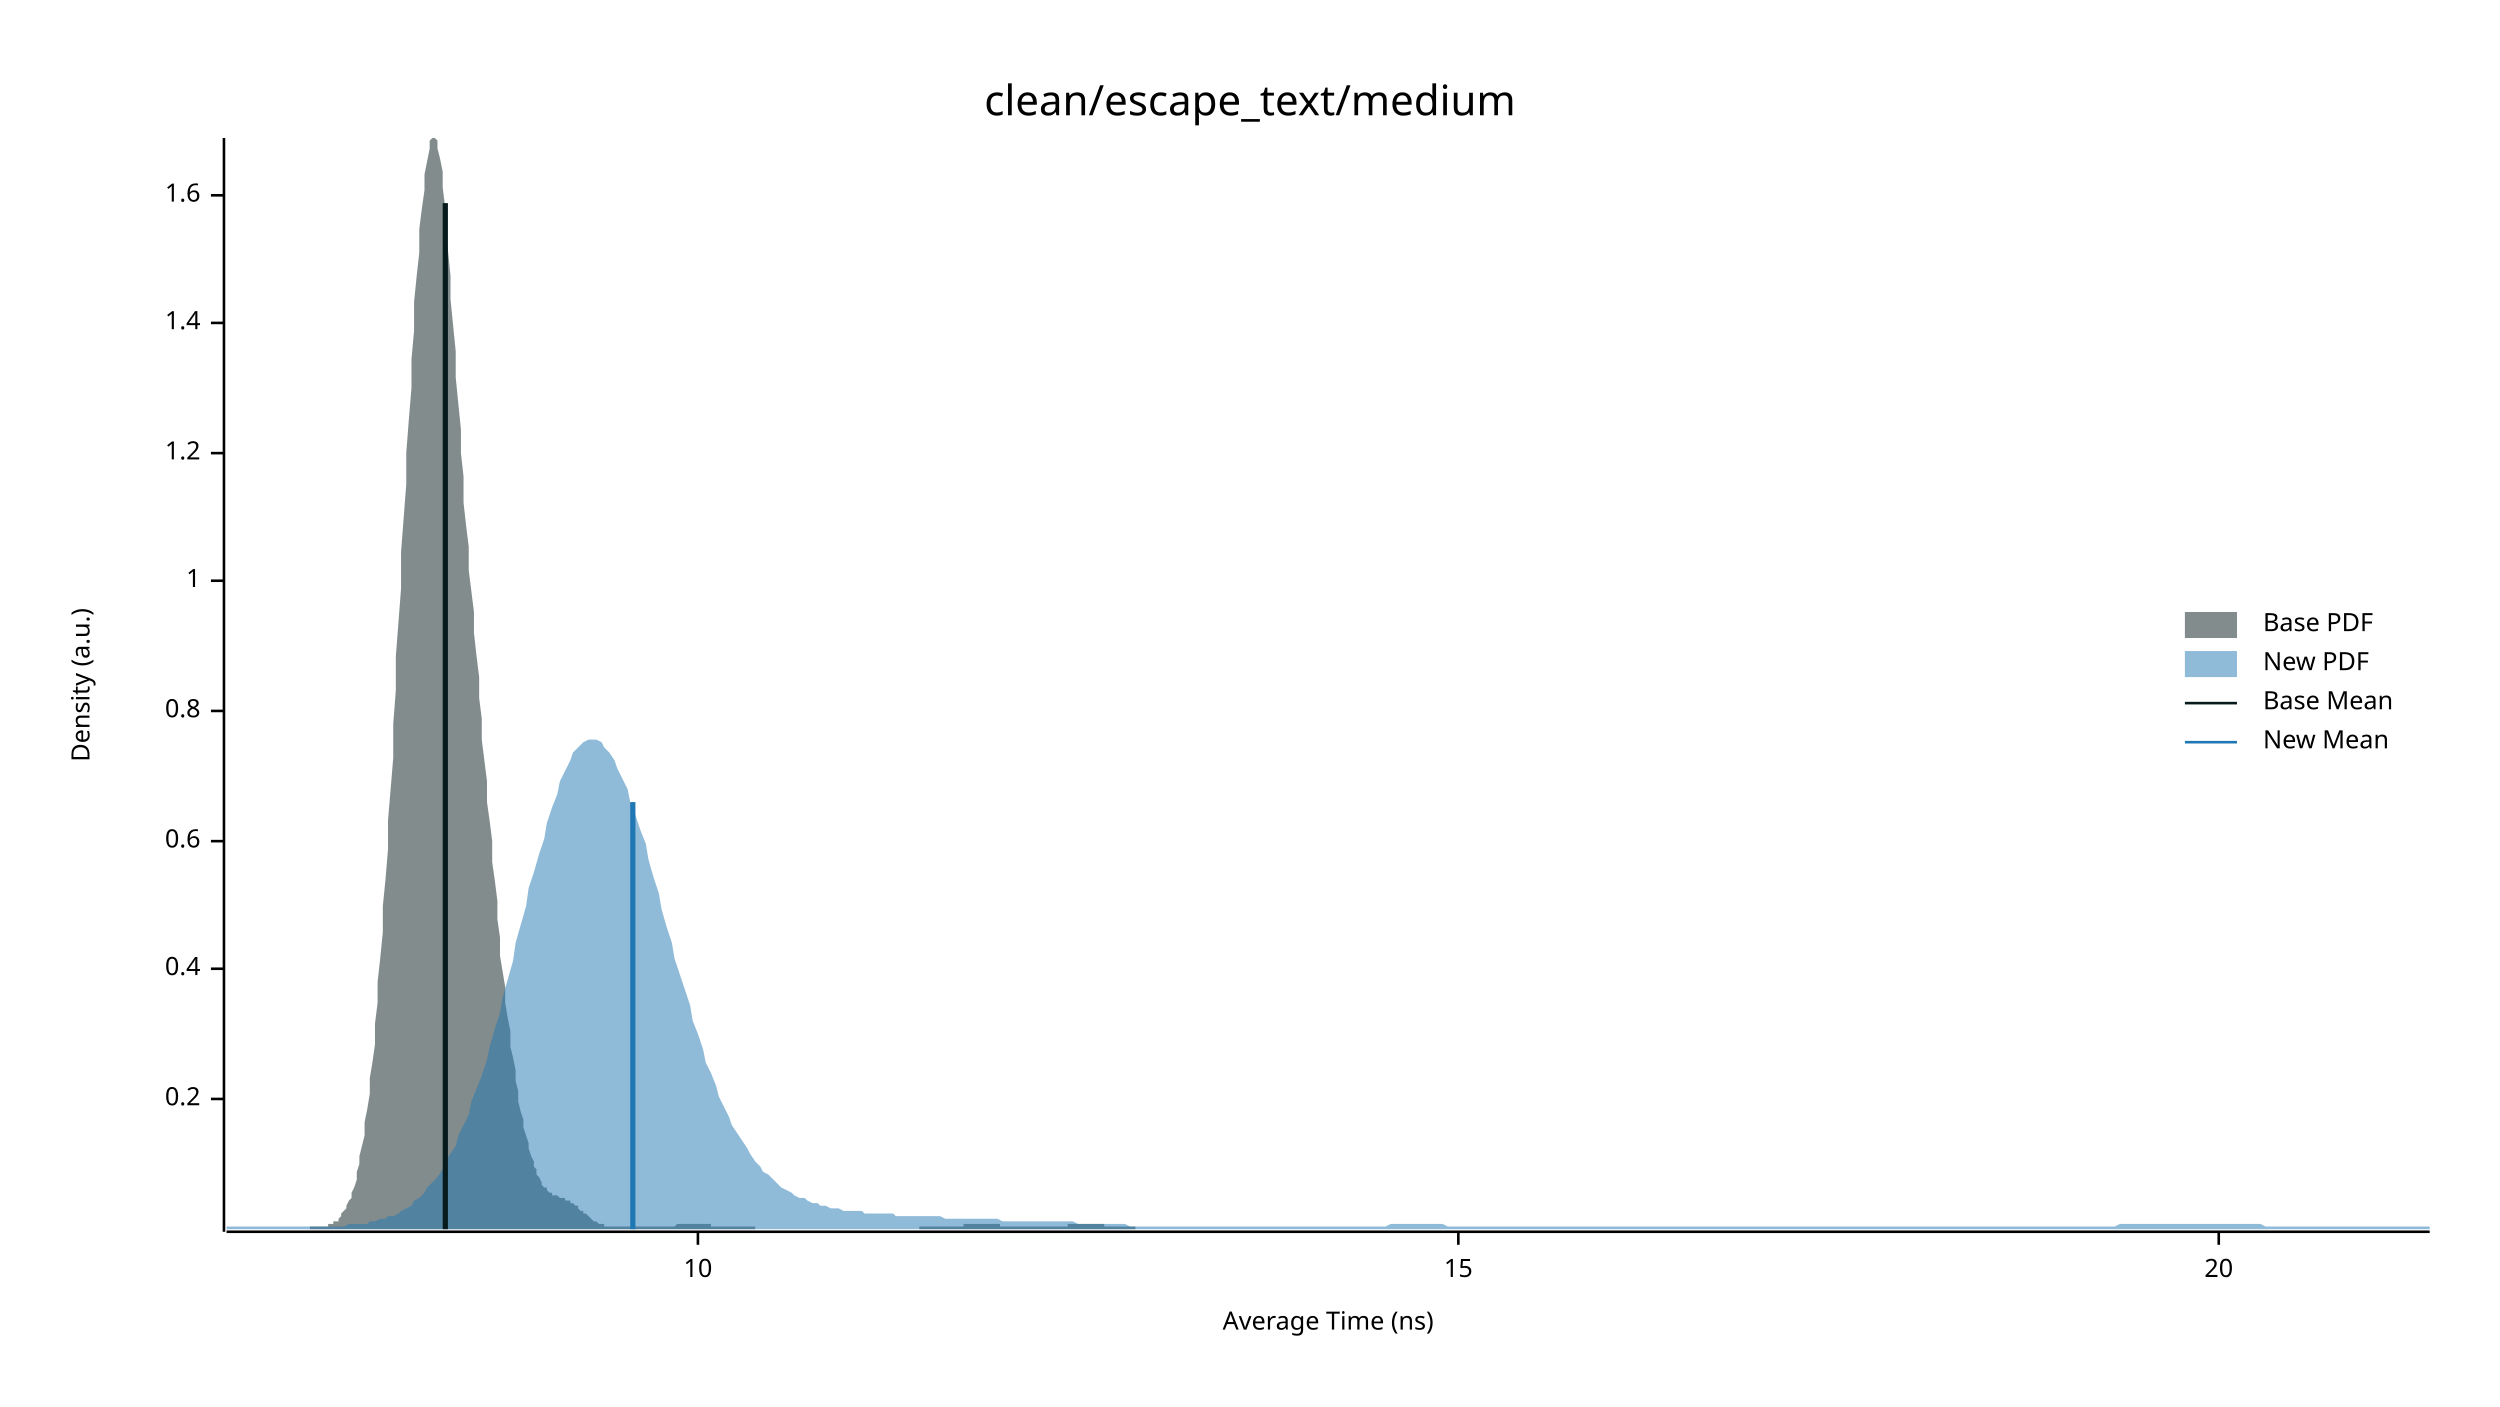
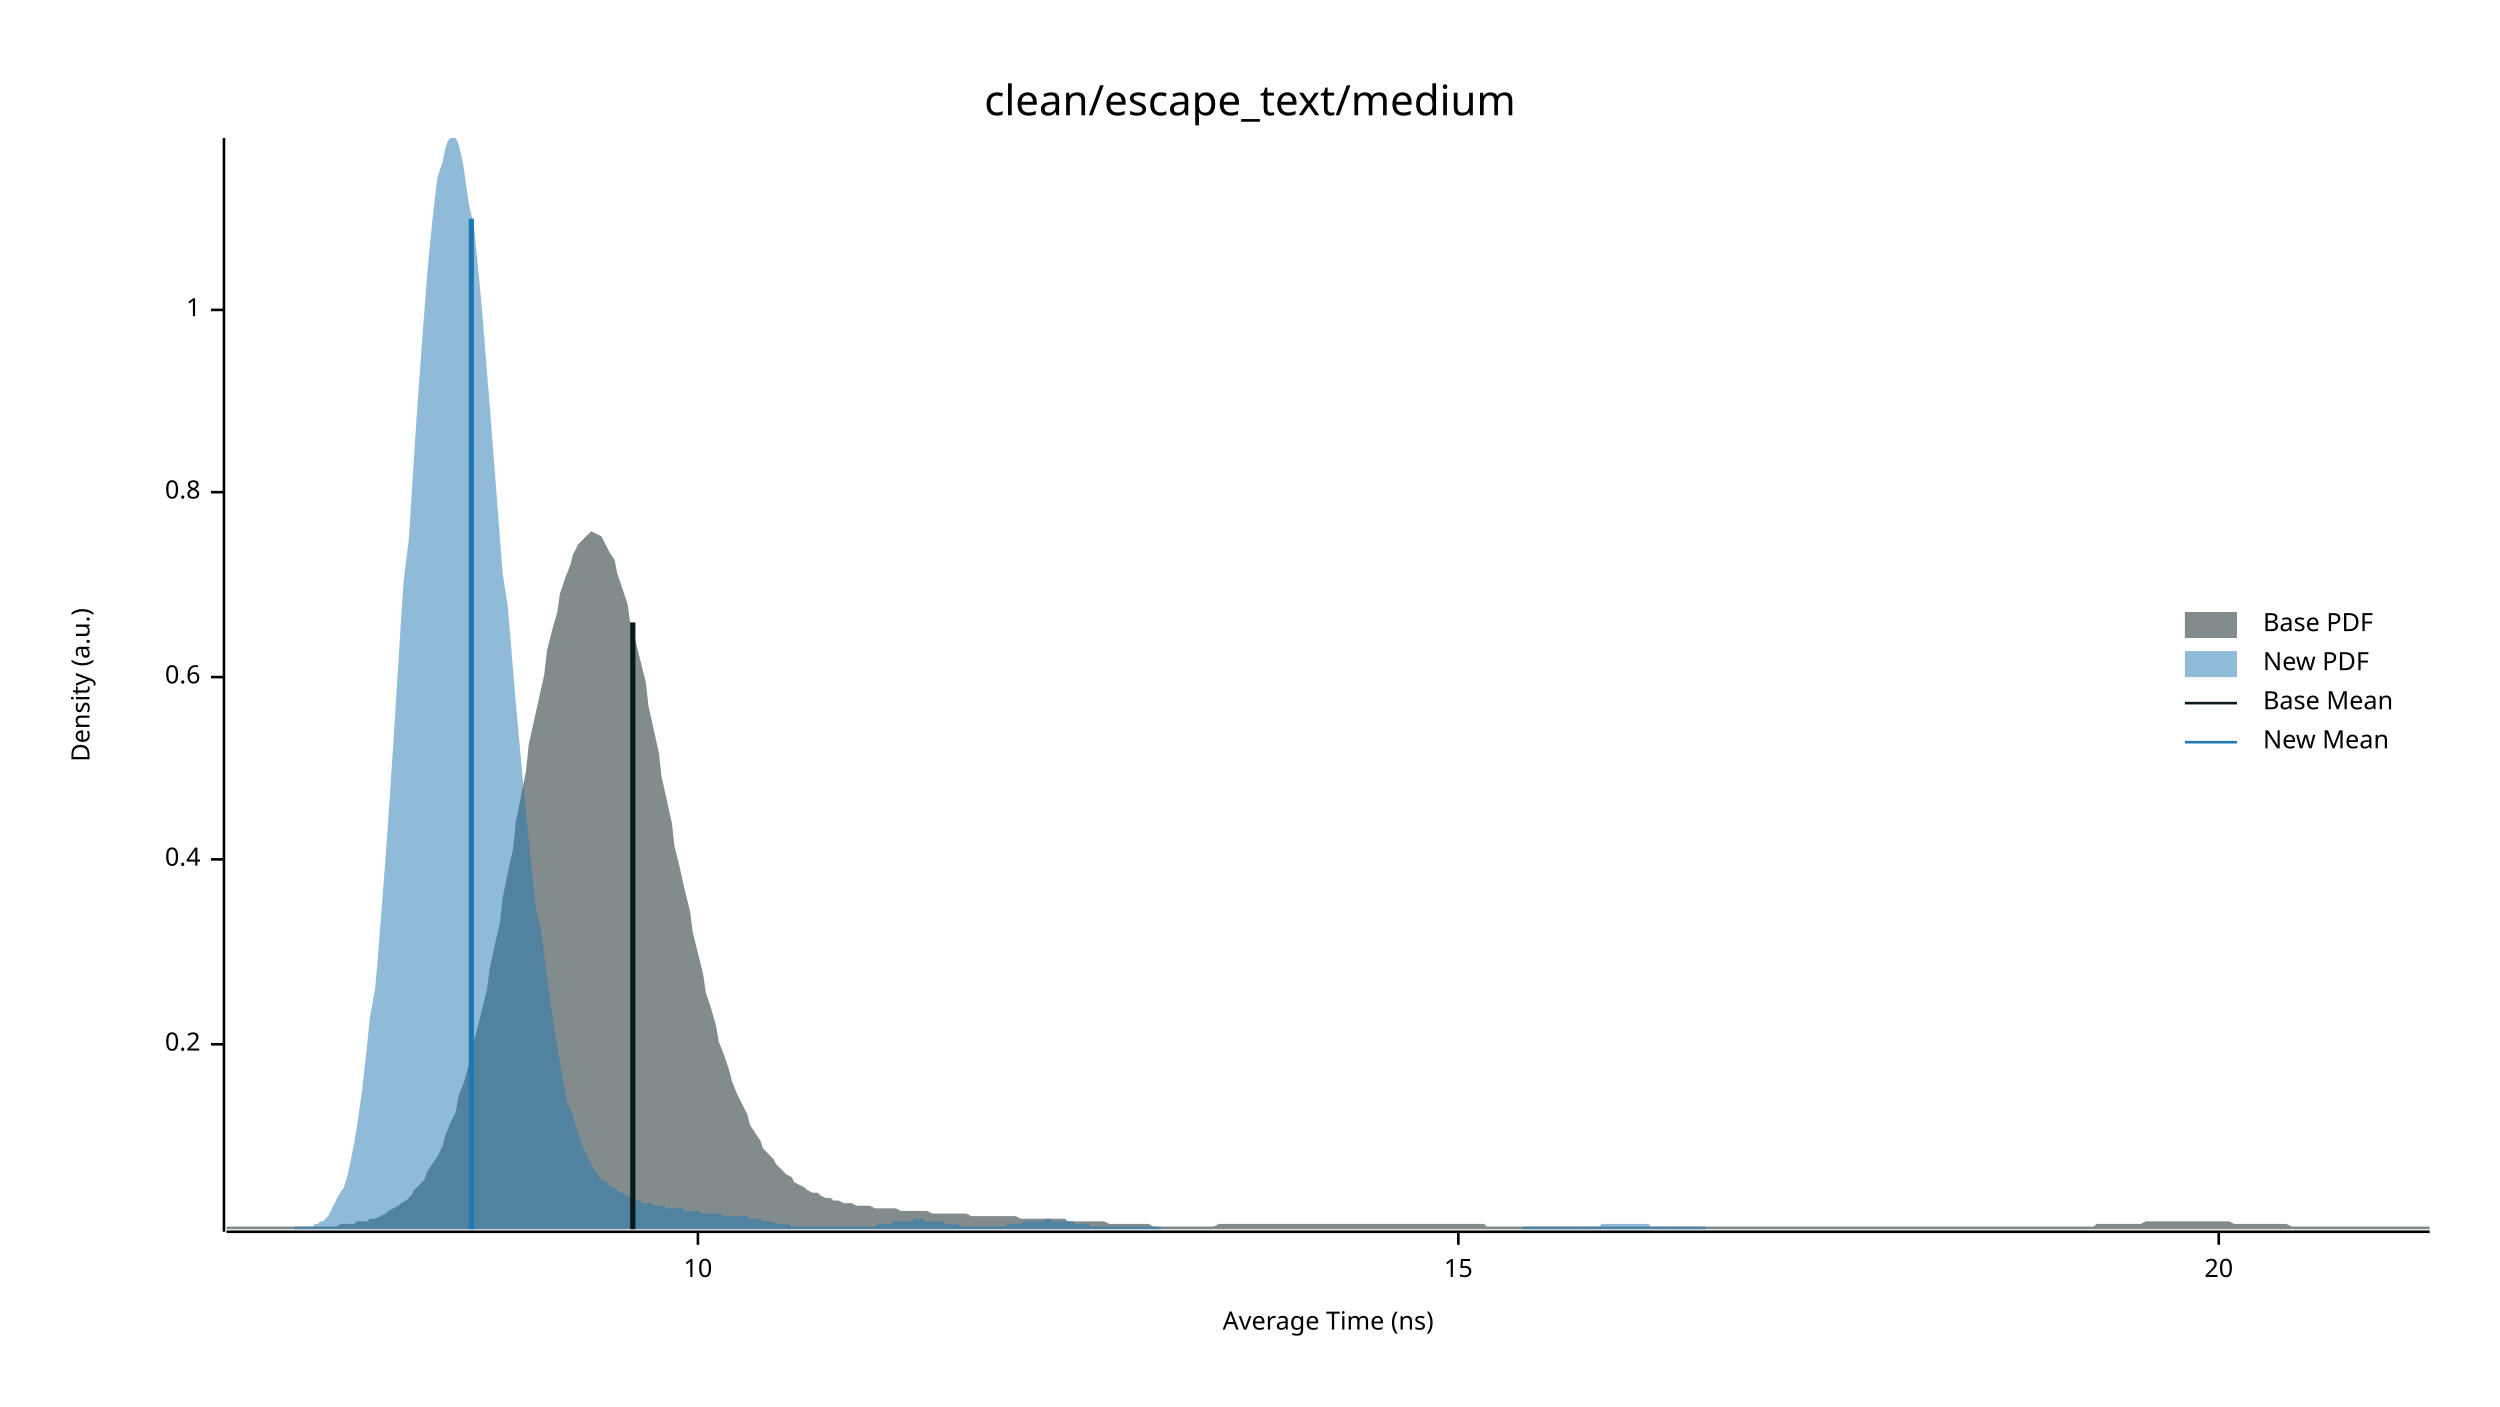
<svg xmlns="http://www.w3.org/2000/svg" width="960" height="540" viewBox="0 0 960 540">
  <text x="480" y="32" dy="0.76em" text-anchor="middle" font-family="sans-serif" font-size="16.129" opacity="1" fill="#000000">
clean/escape_text/medium
</text>
  <text x="27" y="263" dy="0.76em" text-anchor="middle" font-family="sans-serif" font-size="9.677" opacity="1" fill="#000000" transform="rotate(270, 27, 263)">
Density (a.u.)
</text>
  <text x="510" y="513" dy="-0.5ex" text-anchor="middle" font-family="sans-serif" font-size="9.677" opacity="1" fill="#000000">
Average Time (ns)
</text>
  <polyline fill="none" opacity="1" stroke="#000000" stroke-width="1" points="86,53 86,473 " />
-   <text x="77" y="422" dy="0.5ex" text-anchor="end" font-family="sans-serif" font-size="9.677" opacity="1" fill="#000000">
+   <text x="77" y="401" dy="0.5ex" text-anchor="end" font-family="sans-serif" font-size="9.677" opacity="1" fill="#000000">
0.2
</text>
-   <polyline fill="none" opacity="1" stroke="#000000" stroke-width="1" points="81,422 86,422 " />
-   <text x="77" y="372" dy="0.5ex" text-anchor="end" font-family="sans-serif" font-size="9.677" opacity="1" fill="#000000">
+   <polyline fill="none" opacity="1" stroke="#000000" stroke-width="1" points="81,401 86,401 " />
+   <text x="77" y="330" dy="0.5ex" text-anchor="end" font-family="sans-serif" font-size="9.677" opacity="1" fill="#000000">
0.4
</text>
-   <polyline fill="none" opacity="1" stroke="#000000" stroke-width="1" points="81,372 86,372 " />
-   <text x="77" y="323" dy="0.5ex" text-anchor="end" font-family="sans-serif" font-size="9.677" opacity="1" fill="#000000">
+   <polyline fill="none" opacity="1" stroke="#000000" stroke-width="1" points="81,330 86,330 " />
+   <text x="77" y="260" dy="0.5ex" text-anchor="end" font-family="sans-serif" font-size="9.677" opacity="1" fill="#000000">
0.6
</text>
-   <polyline fill="none" opacity="1" stroke="#000000" stroke-width="1" points="81,323 86,323 " />
-   <text x="77" y="273" dy="0.5ex" text-anchor="end" font-family="sans-serif" font-size="9.677" opacity="1" fill="#000000">
+   <polyline fill="none" opacity="1" stroke="#000000" stroke-width="1" points="81,260 86,260 " />
+   <text x="77" y="189" dy="0.5ex" text-anchor="end" font-family="sans-serif" font-size="9.677" opacity="1" fill="#000000">
0.8
</text>
-   <polyline fill="none" opacity="1" stroke="#000000" stroke-width="1" points="81,273 86,273 " />
-   <text x="77" y="223" dy="0.5ex" text-anchor="end" font-family="sans-serif" font-size="9.677" opacity="1" fill="#000000">
+   <polyline fill="none" opacity="1" stroke="#000000" stroke-width="1" points="81,189 86,189 " />
+   <text x="77" y="119" dy="0.5ex" text-anchor="end" font-family="sans-serif" font-size="9.677" opacity="1" fill="#000000">
1
</text>
-   <polyline fill="none" opacity="1" stroke="#000000" stroke-width="1" points="81,223 86,223 " />
-   <text x="77" y="174" dy="0.5ex" text-anchor="end" font-family="sans-serif" font-size="9.677" opacity="1" fill="#000000">
- 1.2
- </text>
-   <polyline fill="none" opacity="1" stroke="#000000" stroke-width="1" points="81,174 86,174 " />
-   <text x="77" y="124" dy="0.5ex" text-anchor="end" font-family="sans-serif" font-size="9.677" opacity="1" fill="#000000">
- 1.4
- </text>
-   <polyline fill="none" opacity="1" stroke="#000000" stroke-width="1" points="81,124 86,124 " />
-   <text x="77" y="75" dy="0.5ex" text-anchor="end" font-family="sans-serif" font-size="9.677" opacity="1" fill="#000000">
- 1.6
- </text>
-   <polyline fill="none" opacity="1" stroke="#000000" stroke-width="1" points="81,75 86,75 " />
+   <polyline fill="none" opacity="1" stroke="#000000" stroke-width="1" points="81,119 86,119 " />
  <polyline fill="none" opacity="1" stroke="#000000" stroke-width="1" points="87,473 933,473 " />
  <text x="268" y="483" dy="0.76em" text-anchor="middle" font-family="sans-serif" font-size="9.677" opacity="1" fill="#000000">
10
</text>
  <polyline fill="none" opacity="1" stroke="#000000" stroke-width="1" points="268,473 268,478 " />
  <text x="560" y="483" dy="0.76em" text-anchor="middle" font-family="sans-serif" font-size="9.677" opacity="1" fill="#000000">
15
</text>
  <polyline fill="none" opacity="1" stroke="#000000" stroke-width="1" points="560,473 560,478 " />
  <text x="852" y="483" dy="0.76em" text-anchor="middle" font-family="sans-serif" font-size="9.677" opacity="1" fill="#000000">
20
</text>
  <polyline fill="none" opacity="1" stroke="#000000" stroke-width="1" points="852,473 852,478 " />
-   <polygon opacity="0.5" fill="#071A1C" points="119,471 119,471 120,471 121,471 121,471 122,471 123,471 123,471 124,471 124,471 125,471 126,471 126,470 127,470 128,470 128,469 129,469 130,469 130,468 131,467 131,466 132,465 133,464 133,463 134,461 135,460 135,458 136,456 137,453 137,450 138,447 138,444 139,440 140,436 140,431 141,426 142,420 142,414 143,408 144,401 144,393 145,385 145,377 146,368 147,358 147,348 148,338 149,326 149,315 150,303 151,291 151,278 152,265 152,252 153,239 154,226 154,212 155,199 156,186 156,174 157,161 158,149 158,138 159,127 159,116 160,106 161,97 161,88 162,80 163,73 163,67 164,62 165,57 165,54 166,53 166,53 167,53 168,54 168,57 169,61 170,66 170,72 171,80 171,88 172,96 173,106 173,115 174,125 175,135 175,145 176,155 177,165 177,174 178,183 178,193 179,202 180,210 180,219 181,227 182,235 182,243 183,252 184,260 184,268 185,276 185,284 186,292 187,300 187,308 188,315 189,323 189,331 190,338 191,346 191,353 192,360 192,367 193,373 194,379 194,385 195,391 196,396 196,402 197,406 198,411 198,415 199,419 199,423 200,427 201,430 201,433 202,436 203,439 203,441 204,444 205,446 205,448 206,449 206,451 207,452 208,454 208,455 209,456 210,456 210,457 211,458 212,458 212,459 213,459 213,459 214,459 215,460 215,460 216,460 217,460 217,461 218,461 219,461 219,462 220,462 220,462 221,463 222,463 222,464 223,465 224,465 224,466 225,466 226,467 226,467 227,468 227,468 228,469 229,469 229,469 230,470 231,470 231,470 232,470 232,471 233,471 234,471 234,471 235,471 236,471 236,471 237,471 238,471 238,471 239,471 239,471 240,471 241,471 241,471 242,471 243,471 243,471 244,471 245,471 245,471 246,471 246,471 247,471 248,471 248,471 249,471 250,471 250,471 251,471 252,471 252,471 253,471 253,471 254,471 255,471 255,471 256,471 257,471 257,471 258,471 259,471 259,471 260,470 260,470 261,470 262,470 262,470 263,470 264,470 264,470 265,470 266,470 266,470 267,470 267,470 268,470 269,470 269,470 270,470 271,470 271,470 272,470 273,470 273,471 274,471 274,471 275,471 276,471 276,471 277,471 278,471 278,471 279,471 280,471 280,471 281,471 281,471 282,471 283,471 283,471 284,471 285,471 285,471 286,471 287,471 287,471 288,471 288,471 289,471 290,471 290,472 291,472 292,472 292,472 293,472 294,472 294,472 295,472 295,472 296,472 297,472 297,472 298,472 299,472 299,472 300,472 300,472 301,472 302,472 302,472 303,472 304,472 304,472 305,472 306,472 306,472 307,472 307,472 308,472 309,472 309,472 310,472 311,472 311,472 312,472 313,472 313,472 314,472 314,472 315,472 316,472 316,472 317,472 318,472 318,472 319,472 320,472 320,472 321,472 321,472 322,472 323,472 323,472 324,472 325,472 325,472 326,472 327,472 327,472 328,472 328,472 329,472 330,472 330,472 331,472 332,472 332,472 333,472 334,472 334,472 335,472 335,472 336,472 337,472 337,472 338,472 339,472 339,472 340,472 341,472 341,472 342,472 342,472 343,472 344,472 344,472 345,472 346,472 346,472 347,472 348,472 348,472 349,472 349,472 350,472 351,472 351,472 352,472 353,472 353,471 354,471 355,471 355,471 356,471 356,471 357,471 358,471 358,471 359,471 360,471 360,471 361,471 361,471 362,471 363,471 363,471 364,471 365,471 365,471 366,471 367,471 367,471 368,471 368,471 369,471 370,471 370,470 371,470 372,470 372,470 373,470 374,470 374,470 375,470 375,470 376,470 377,470 377,470 378,470 379,470 379,470 380,470 381,470 381,470 382,470 382,470 383,470 384,470 384,471 385,471 386,471 386,471 387,471 388,471 388,471 389,471 389,471 390,471 391,471 391,471 392,471 393,471 393,471 394,471 395,471 395,471 396,471 396,471 397,471 398,471 398,471 399,471 400,471 400,471 401,471 402,471 402,471 403,471 403,471 404,471 405,471 405,471 406,471 407,471 407,471 408,471 409,471 409,471 410,471 410,470 411,470 412,470 412,470 413,470 414,470 414,470 415,470 416,470 416,470 417,470 417,470 418,470 419,470 419,470 420,470 421,470 421,470 422,470 423,470 423,470 424,470 424,471 425,471 426,471 426,471 427,471 428,471 428,471 429,471 429,471 430,471 431,471 431,471 432,471 433,471 433,471 434,471 435,471 435,471 436,471 436,472 119,472 " />
-   <polygon opacity="0.5" fill="#1F78B4" points="87,471 88,471 90,471 92,471 93,471 95,471 97,471 98,471 100,471 102,471 103,471 105,471 107,471 109,471 110,471 112,471 114,471 115,471 117,471 119,471 120,471 122,471 124,471 125,471 127,471 129,471 131,471 132,471 134,470 136,470 137,470 139,470 141,470 142,469 144,469 146,468 148,468 149,467 151,467 153,466 154,465 156,464 158,463 159,461 161,460 163,458 164,456 166,454 168,452 170,449 171,446 173,443 175,440 176,436 178,432 180,428 181,423 183,418 185,413 187,407 188,402 190,395 192,389 193,383 195,376 197,369 198,362 200,355 202,348 203,341 205,335 207,328 209,322 210,316 212,310 214,305 215,300 217,296 219,292 220,289 222,287 224,285 226,284 227,284 229,284 231,285 232,287 234,289 236,292 237,295 239,299 241,303 242,308 244,313 246,319 248,324 249,330 251,337 253,343 254,349 256,356 258,362 259,368 261,374 263,380 265,386 266,392 268,397 270,403 271,408 273,412 275,417 276,421 278,425 280,429 281,432 283,435 285,438 287,441 288,443 290,446 292,448 293,450 295,451 297,453 298,454 300,456 302,457 304,458 305,459 307,460 309,460 310,461 312,462 314,462 315,463 317,463 319,464 320,464 322,464 324,465 326,465 327,465 329,465 331,465 332,466 334,466 336,466 337,466 339,466 341,466 343,466 344,467 346,467 348,467 349,467 351,467 353,467 354,467 356,467 358,467 359,467 361,467 363,468 365,468 366,468 368,468 370,468 371,468 373,468 375,468 376,468 378,468 380,468 381,468 383,468 385,469 387,469 388,469 390,469 392,469 393,469 395,469 397,469 398,469 400,469 402,469 404,469 405,469 407,469 409,469 410,469 412,469 414,470 415,470 417,470 419,470 420,470 422,470 424,470 426,470 427,470 429,470 431,470 432,470 434,471 436,471 437,471 439,471 441,471 443,471 444,471 446,471 448,471 449,471 451,471 453,471 454,471 456,471 458,471 459,471 461,471 463,471 465,471 466,471 468,471 470,471 471,471 473,471 475,471 476,471 478,471 480,471 482,471 483,471 485,471 487,471 488,471 490,471 492,471 493,471 495,471 497,471 498,471 500,471 502,471 504,471 505,471 507,471 509,471 510,471 512,471 514,471 515,471 517,471 519,471 521,471 522,471 524,471 526,471 527,471 529,471 531,471 532,471 534,470 536,470 537,470 539,470 541,470 543,470 544,470 546,470 548,470 549,470 551,470 553,470 554,470 556,471 558,471 560,471 561,471 563,471 565,471 566,471 568,471 570,471 571,471 573,471 575,471 576,471 578,471 580,471 582,471 583,471 585,471 587,471 588,471 590,471 592,471 593,471 595,471 597,471 599,471 600,471 602,471 604,471 605,471 607,471 609,471 610,471 612,471 614,471 615,471 617,471 619,471 621,471 622,471 624,471 626,471 627,471 629,471 631,471 632,471 634,471 636,471 638,471 639,471 641,471 643,471 644,471 646,471 648,471 649,471 651,471 653,471 654,471 656,471 658,471 660,471 661,471 663,471 665,471 666,471 668,471 670,471 671,471 673,471 675,471 676,471 678,471 680,471 682,471 683,471 685,471 687,471 688,471 690,471 692,471 693,471 695,471 697,471 699,471 700,471 702,471 704,471 705,471 707,471 709,471 710,471 712,471 714,471 715,471 717,471 719,471 721,471 722,471 724,471 726,471 727,471 729,471 731,471 732,471 734,471 736,471 738,471 739,471 741,471 743,471 744,471 746,471 748,471 749,471 751,471 753,471 754,471 756,471 758,471 760,471 761,471 763,471 765,471 766,471 768,471 770,471 771,471 773,471 775,471 777,471 778,471 780,471 782,471 783,471 785,471 787,471 788,471 790,471 792,471 793,471 795,471 797,471 799,471 800,471 802,471 804,471 805,471 807,471 809,471 810,471 812,471 814,470 816,470 817,470 819,470 821,470 822,470 824,470 826,470 827,470 829,470 831,470 832,470 834,470 836,470 838,470 839,470 841,470 843,470 844,470 846,470 848,470 849,470 851,470 853,470 855,470 856,470 858,470 860,470 861,470 863,470 865,470 866,470 868,470 870,471 871,471 873,471 875,471 877,471 878,471 880,471 882,471 883,471 885,471 887,471 888,471 890,471 892,471 894,471 895,471 897,471 899,471 900,471 902,471 904,471 905,471 907,471 909,471 910,471 912,471 914,471 916,471 917,471 919,471 921,471 922,471 924,471 926,471 927,471 929,471 931,471 933,471 933,472 87,472 " />
-   <polyline fill="none" opacity="1" stroke="#071A1C" stroke-width="2" points="171,472 171,78 " />
-   <polyline fill="none" opacity="1" stroke="#1F78B4" stroke-width="2" points="243,472 243,308 " />
+   <polygon opacity="0.5" fill="#071A1C" points="87,471 88,471 90,471 92,471 93,471 95,471 97,471 98,471 100,471 102,471 103,471 105,471 107,471 109,471 110,471 112,471 114,471 115,471 117,471 119,471 120,471 122,471 124,471 125,471 127,471 129,471 131,470 132,470 134,470 136,470 137,469 139,469 141,469 142,468 144,468 146,467 148,466 149,465 151,464 153,463 154,462 156,461 158,459 159,457 161,455 163,453 164,450 166,447 168,444 170,440 171,436 173,431 175,427 176,421 178,416 180,409 181,403 183,396 185,388 187,380 188,372 190,363 192,354 193,345 195,335 197,326 198,316 200,306 202,296 203,286 205,277 207,268 209,259 210,250 212,242 214,235 215,228 217,222 219,217 220,213 222,209 224,207 226,205 227,204 229,205 231,206 232,208 234,212 236,215 237,220 239,226 241,232 242,239 244,246 246,254 248,262 249,271 251,280 253,289 254,298 256,307 258,316 259,325 261,333 263,342 265,350 266,358 268,366 270,374 271,381 273,387 275,394 276,400 278,405 280,411 281,415 283,420 285,424 287,428 288,432 290,435 292,438 293,441 295,443 297,445 298,447 300,449 302,451 304,452 305,454 307,455 309,456 310,457 312,458 314,458 315,459 317,460 319,460 320,461 322,461 324,462 326,462 327,462 329,463 331,463 332,463 334,463 336,464 337,464 339,464 341,464 343,464 344,464 346,465 348,465 349,465 351,465 353,465 354,465 356,465 358,466 359,466 361,466 363,466 365,466 366,466 368,466 370,466 371,466 373,467 375,467 376,467 378,467 380,467 381,467 383,467 385,467 387,467 388,467 390,467 392,468 393,468 395,468 397,468 398,468 400,468 402,468 404,468 405,468 407,468 409,468 410,469 412,469 414,469 415,469 417,469 419,469 420,469 422,469 424,469 426,470 427,470 429,470 431,470 432,470 434,470 436,470 437,470 439,470 441,470 443,471 444,471 446,471 448,471 449,471 451,471 453,471 454,471 456,471 458,471 459,471 461,471 463,471 465,471 466,471 468,470 470,470 471,470 473,470 475,470 476,470 478,470 480,470 482,470 483,470 485,470 487,470 488,470 490,470 492,470 493,470 495,470 497,470 498,470 500,470 502,470 504,470 505,470 507,470 509,470 510,470 512,470 514,470 515,470 517,470 519,470 521,470 522,470 524,470 526,470 527,470 529,470 531,470 532,470 534,470 536,470 537,470 539,470 541,470 543,470 544,470 546,470 548,470 549,470 551,470 553,470 554,470 556,470 558,470 560,470 561,470 563,470 565,470 566,470 568,470 570,470 571,471 573,471 575,471 576,471 578,471 580,471 582,471 583,471 585,471 587,471 588,471 590,471 592,471 593,471 595,471 597,471 599,471 600,471 602,471 604,471 605,471 607,471 609,471 610,471 612,471 614,471 615,471 617,471 619,471 621,471 622,471 624,471 626,471 627,471 629,471 631,471 632,471 634,471 636,471 638,471 639,471 641,471 643,471 644,471 646,471 648,471 649,471 651,471 653,471 654,471 656,471 658,471 660,471 661,471 663,471 665,471 666,471 668,471 670,471 671,471 673,471 675,471 676,471 678,471 680,471 682,471 683,471 685,471 687,471 688,471 690,471 692,471 693,471 695,471 697,471 699,471 700,471 702,471 704,471 705,471 707,471 709,471 710,471 712,471 714,471 715,471 717,471 719,471 721,471 722,471 724,471 726,471 727,471 729,471 731,471 732,471 734,471 736,471 738,471 739,471 741,471 743,471 744,471 746,471 748,471 749,471 751,471 753,471 754,471 756,471 758,471 760,471 761,471 763,471 765,471 766,471 768,471 770,471 771,471 773,471 775,471 777,471 778,471 780,471 782,471 783,471 785,471 787,471 788,471 790,471 792,471 793,471 795,471 797,471 799,471 800,471 802,471 804,471 805,470 807,470 809,470 810,470 812,470 814,470 816,470 817,470 819,470 821,470 822,470 824,469 826,469 827,469 829,469 831,469 832,469 834,469 836,469 838,469 839,469 841,469 843,469 844,469 846,469 848,469 849,469 851,469 853,469 855,469 856,469 858,470 860,470 861,470 863,470 865,470 866,470 868,470 870,470 871,470 873,470 875,470 877,470 878,470 880,471 882,471 883,471 885,471 887,471 888,471 890,471 892,471 894,471 895,471 897,471 899,471 900,471 902,471 904,471 905,471 907,471 909,471 910,471 912,471 914,471 916,471 917,471 919,471 921,471 922,471 924,471 926,471 927,471 929,471 931,471 933,471 933,472 87,472 " />
+   <polygon opacity="0.5" fill="#1F78B4" points="113,471 114,471 115,471 116,471 117,471 119,471 120,471 121,470 122,470 123,469 124,469 125,468 126,467 127,465 128,463 129,461 130,459 132,456 133,453 134,449 135,444 136,439 137,433 138,426 139,419 140,410 141,401 142,391 144,380 145,369 146,356 147,343 148,330 149,316 150,301 151,286 152,270 153,254 154,238 155,223 157,207 158,191 159,175 160,160 161,146 162,132 163,119 164,106 165,95 166,85 167,76 168,68 170,62 171,57 172,54 173,53 174,53 175,53 176,55 177,59 178,64 179,71 180,78 182,87 183,97 184,107 185,118 186,130 187,143 188,155 189,168 190,181 191,194 192,207 193,220 195,233 196,245 197,257 198,269 199,280 200,291 201,302 202,312 203,322 204,332 205,341 206,350 208,358 209,367 210,375 211,382 212,389 213,396 214,402 215,408 216,414 217,419 218,424 220,428 221,432 222,435 223,438 224,441 225,443 226,445 227,447 228,449 229,450 230,452 231,453 233,454 234,455 235,456 236,456 237,457 238,458 239,458 240,459 241,459 242,460 243,460 244,461 246,461 247,462 248,462 249,462 250,462 251,463 252,463 253,463 254,463 255,463 256,464 258,464 259,464 260,464 261,464 262,464 263,465 264,465 265,465 266,465 267,465 268,465 269,466 271,466 272,466 273,466 274,466 275,466 276,466 277,466 278,467 279,467 280,467 281,467 282,467 284,467 285,467 286,467 287,467 288,468 289,468 290,468 291,468 292,468 293,469 294,469 296,469 297,469 298,470 299,470 300,470 301,470 302,470 303,470 304,471 305,471 306,471 307,471 309,471 310,471 311,471 312,471 313,471 314,471 315,471 316,471 317,471 318,471 319,471 320,471 322,471 323,471 324,471 325,471 326,471 327,471 328,471 329,471 330,471 331,471 332,471 333,471 335,471 336,471 337,470 338,470 339,470 340,470 341,470 342,470 343,469 344,469 345,469 347,469 348,469 349,469 350,469 351,468 352,468 353,468 354,468 355,469 356,469 357,469 358,469 360,469 361,469 362,469 363,470 364,470 365,470 366,470 367,470 368,470 369,471 370,471 371,471 373,471 374,471 375,471 376,471 377,471 378,471 379,471 380,471 381,471 382,471 383,471 385,471 386,471 387,470 388,470 389,470 390,470 391,470 392,470 393,469 394,469 395,469 396,469 398,469 399,469 400,469 401,469 402,468 403,468 404,469 405,469 406,469 407,469 408,469 409,469 411,469 412,469 413,470 414,470 415,470 416,470 417,470 418,470 419,471 420,471 421,471 423,471 424,471 425,471 426,471 427,471 428,471 429,471 430,471 431,471 432,471 433,471 434,471 436,471 437,471 438,471 439,471 440,471 441,471 442,471 443,471 444,471 445,471 446,472 447,472 449,472 450,472 451,472 452,472 453,472 454,472 455,472 456,472 457,472 458,472 459,472 461,472 462,472 463,472 464,472 465,472 466,472 467,472 468,472 469,472 470,472 471,472 472,472 474,472 475,472 476,472 477,472 478,472 479,472 480,472 481,472 482,472 483,472 484,472 485,472 487,472 488,472 489,472 490,472 491,472 492,472 493,472 494,472 495,472 496,472 497,472 499,472 500,472 501,472 502,472 503,472 504,472 505,472 506,472 507,472 508,472 509,472 510,472 512,472 513,472 514,472 515,472 516,472 517,472 518,472 519,472 520,472 521,472 522,472 523,472 525,472 526,472 527,472 528,472 529,472 530,472 531,472 532,472 533,472 534,472 535,472 536,472 538,472 539,472 540,472 541,472 542,472 543,472 544,472 545,472 546,472 547,472 548,472 550,472 551,472 552,472 553,472 554,472 555,472 556,472 557,472 558,472 559,472 560,472 561,472 563,472 564,472 565,472 566,472 567,472 568,472 569,472 570,472 571,472 572,472 573,472 574,472 576,472 577,472 578,472 579,472 580,472 581,472 582,472 583,472 584,472 585,471 586,471 588,471 589,471 590,471 591,471 592,471 593,471 594,471 595,471 596,471 597,471 598,471 599,471 601,471 602,471 603,471 604,471 605,471 606,471 607,471 608,471 609,471 610,471 611,471 612,471 614,471 615,470 616,470 617,470 618,470 619,470 620,470 621,470 622,470 623,470 624,470 626,470 627,470 628,470 629,470 630,470 631,470 632,470 633,470 634,471 635,471 636,471 637,471 639,471 640,471 641,471 642,471 643,471 644,471 645,471 646,471 647,471 648,471 649,471 650,471 652,471 653,471 654,471 655,471 655,472 113,472 " />
+   <polyline fill="none" opacity="1" stroke="#071A1C" stroke-width="2" points="243,472 243,239 " />
+   <polyline fill="none" opacity="1" stroke="#1F78B4" stroke-width="2" points="181,472 181,84 " />
  <text x="869" y="235" dy="0.76em" text-anchor="start" font-family="sans-serif" font-size="9.677" opacity="1" fill="#000000">
Base PDF
</text>
  <text x="869" y="250" dy="0.76em" text-anchor="start" font-family="sans-serif" font-size="9.677" opacity="1" fill="#000000">
New PDF
</text>
  <text x="869" y="265" dy="0.76em" text-anchor="start" font-family="sans-serif" font-size="9.677" opacity="1" fill="#000000">
Base Mean
</text>
  <text x="869" y="280" dy="0.76em" text-anchor="start" font-family="sans-serif" font-size="9.677" opacity="1" fill="#000000">
New Mean
</text>
  <rect x="839" y="235" width="20" height="10" opacity="0.5" fill="#071A1C" stroke="none" />
  <rect x="839" y="250" width="20" height="10" opacity="0.5" fill="#1F78B4" stroke="none" />
  <polyline fill="none" opacity="1" stroke="#071A1C" stroke-width="1" points="839,270 859,270 " />
  <polyline fill="none" opacity="1" stroke="#1F78B4" stroke-width="1" points="839,285 859,285 " />
</svg>
